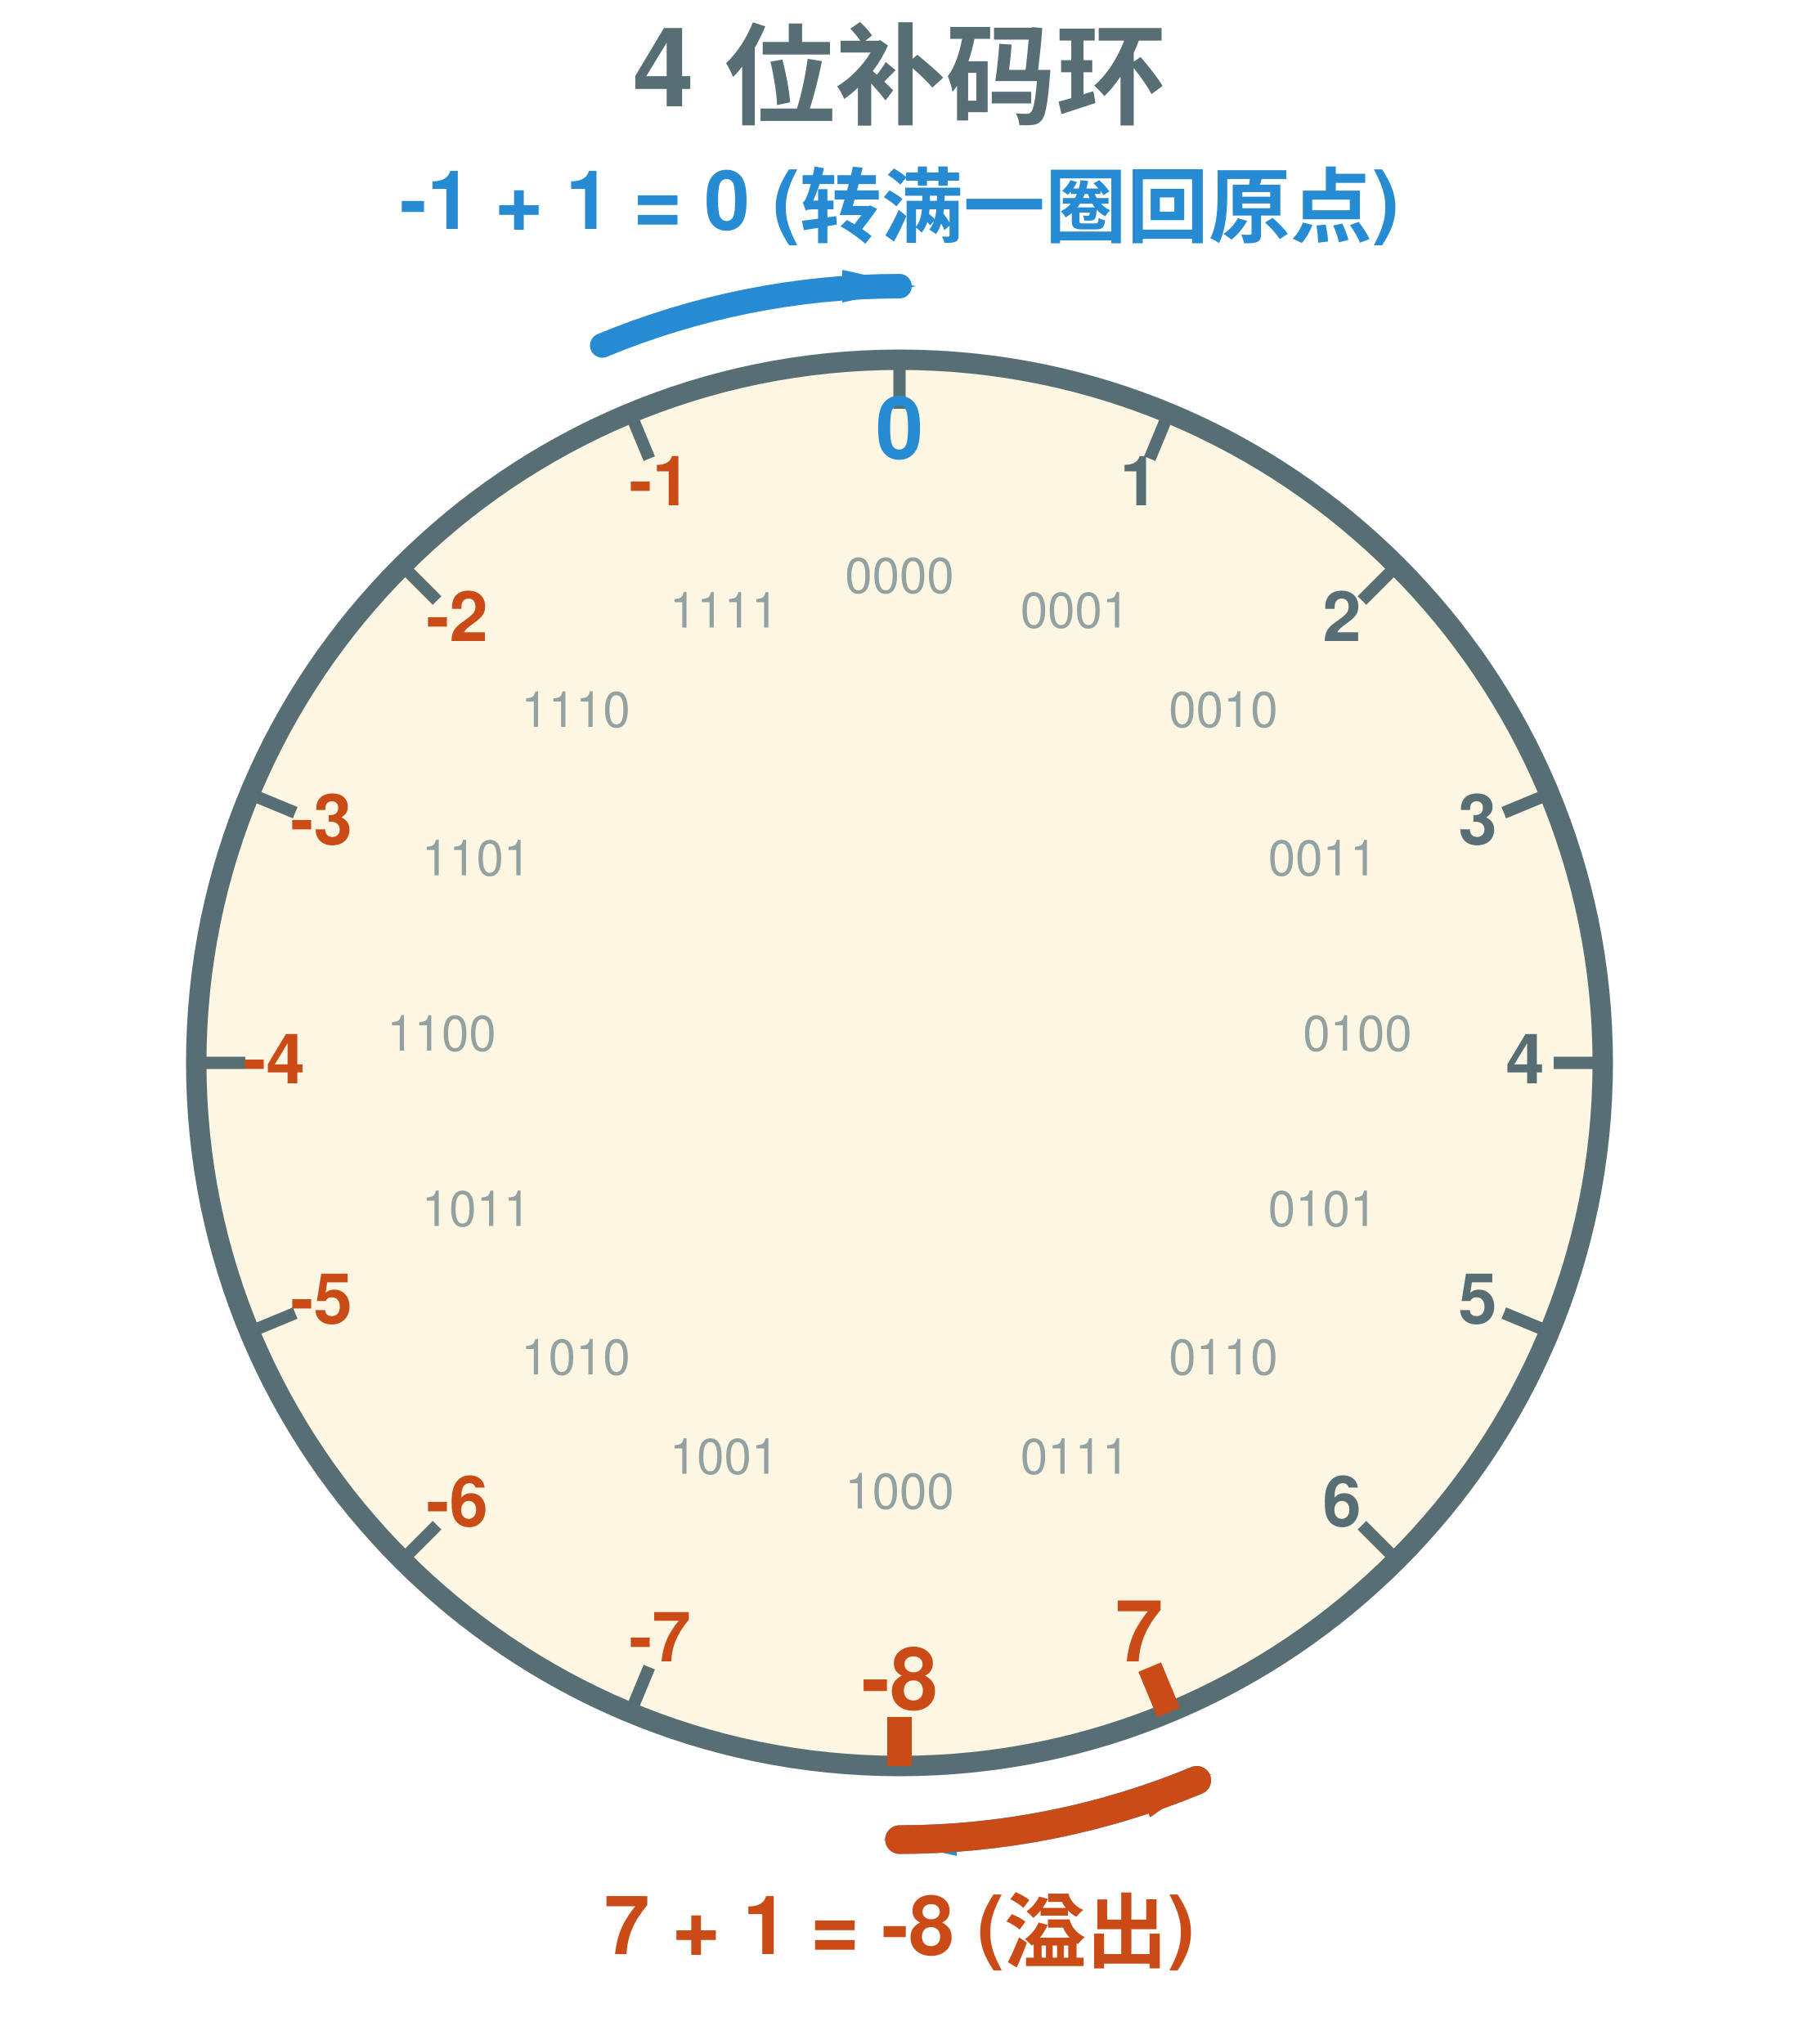
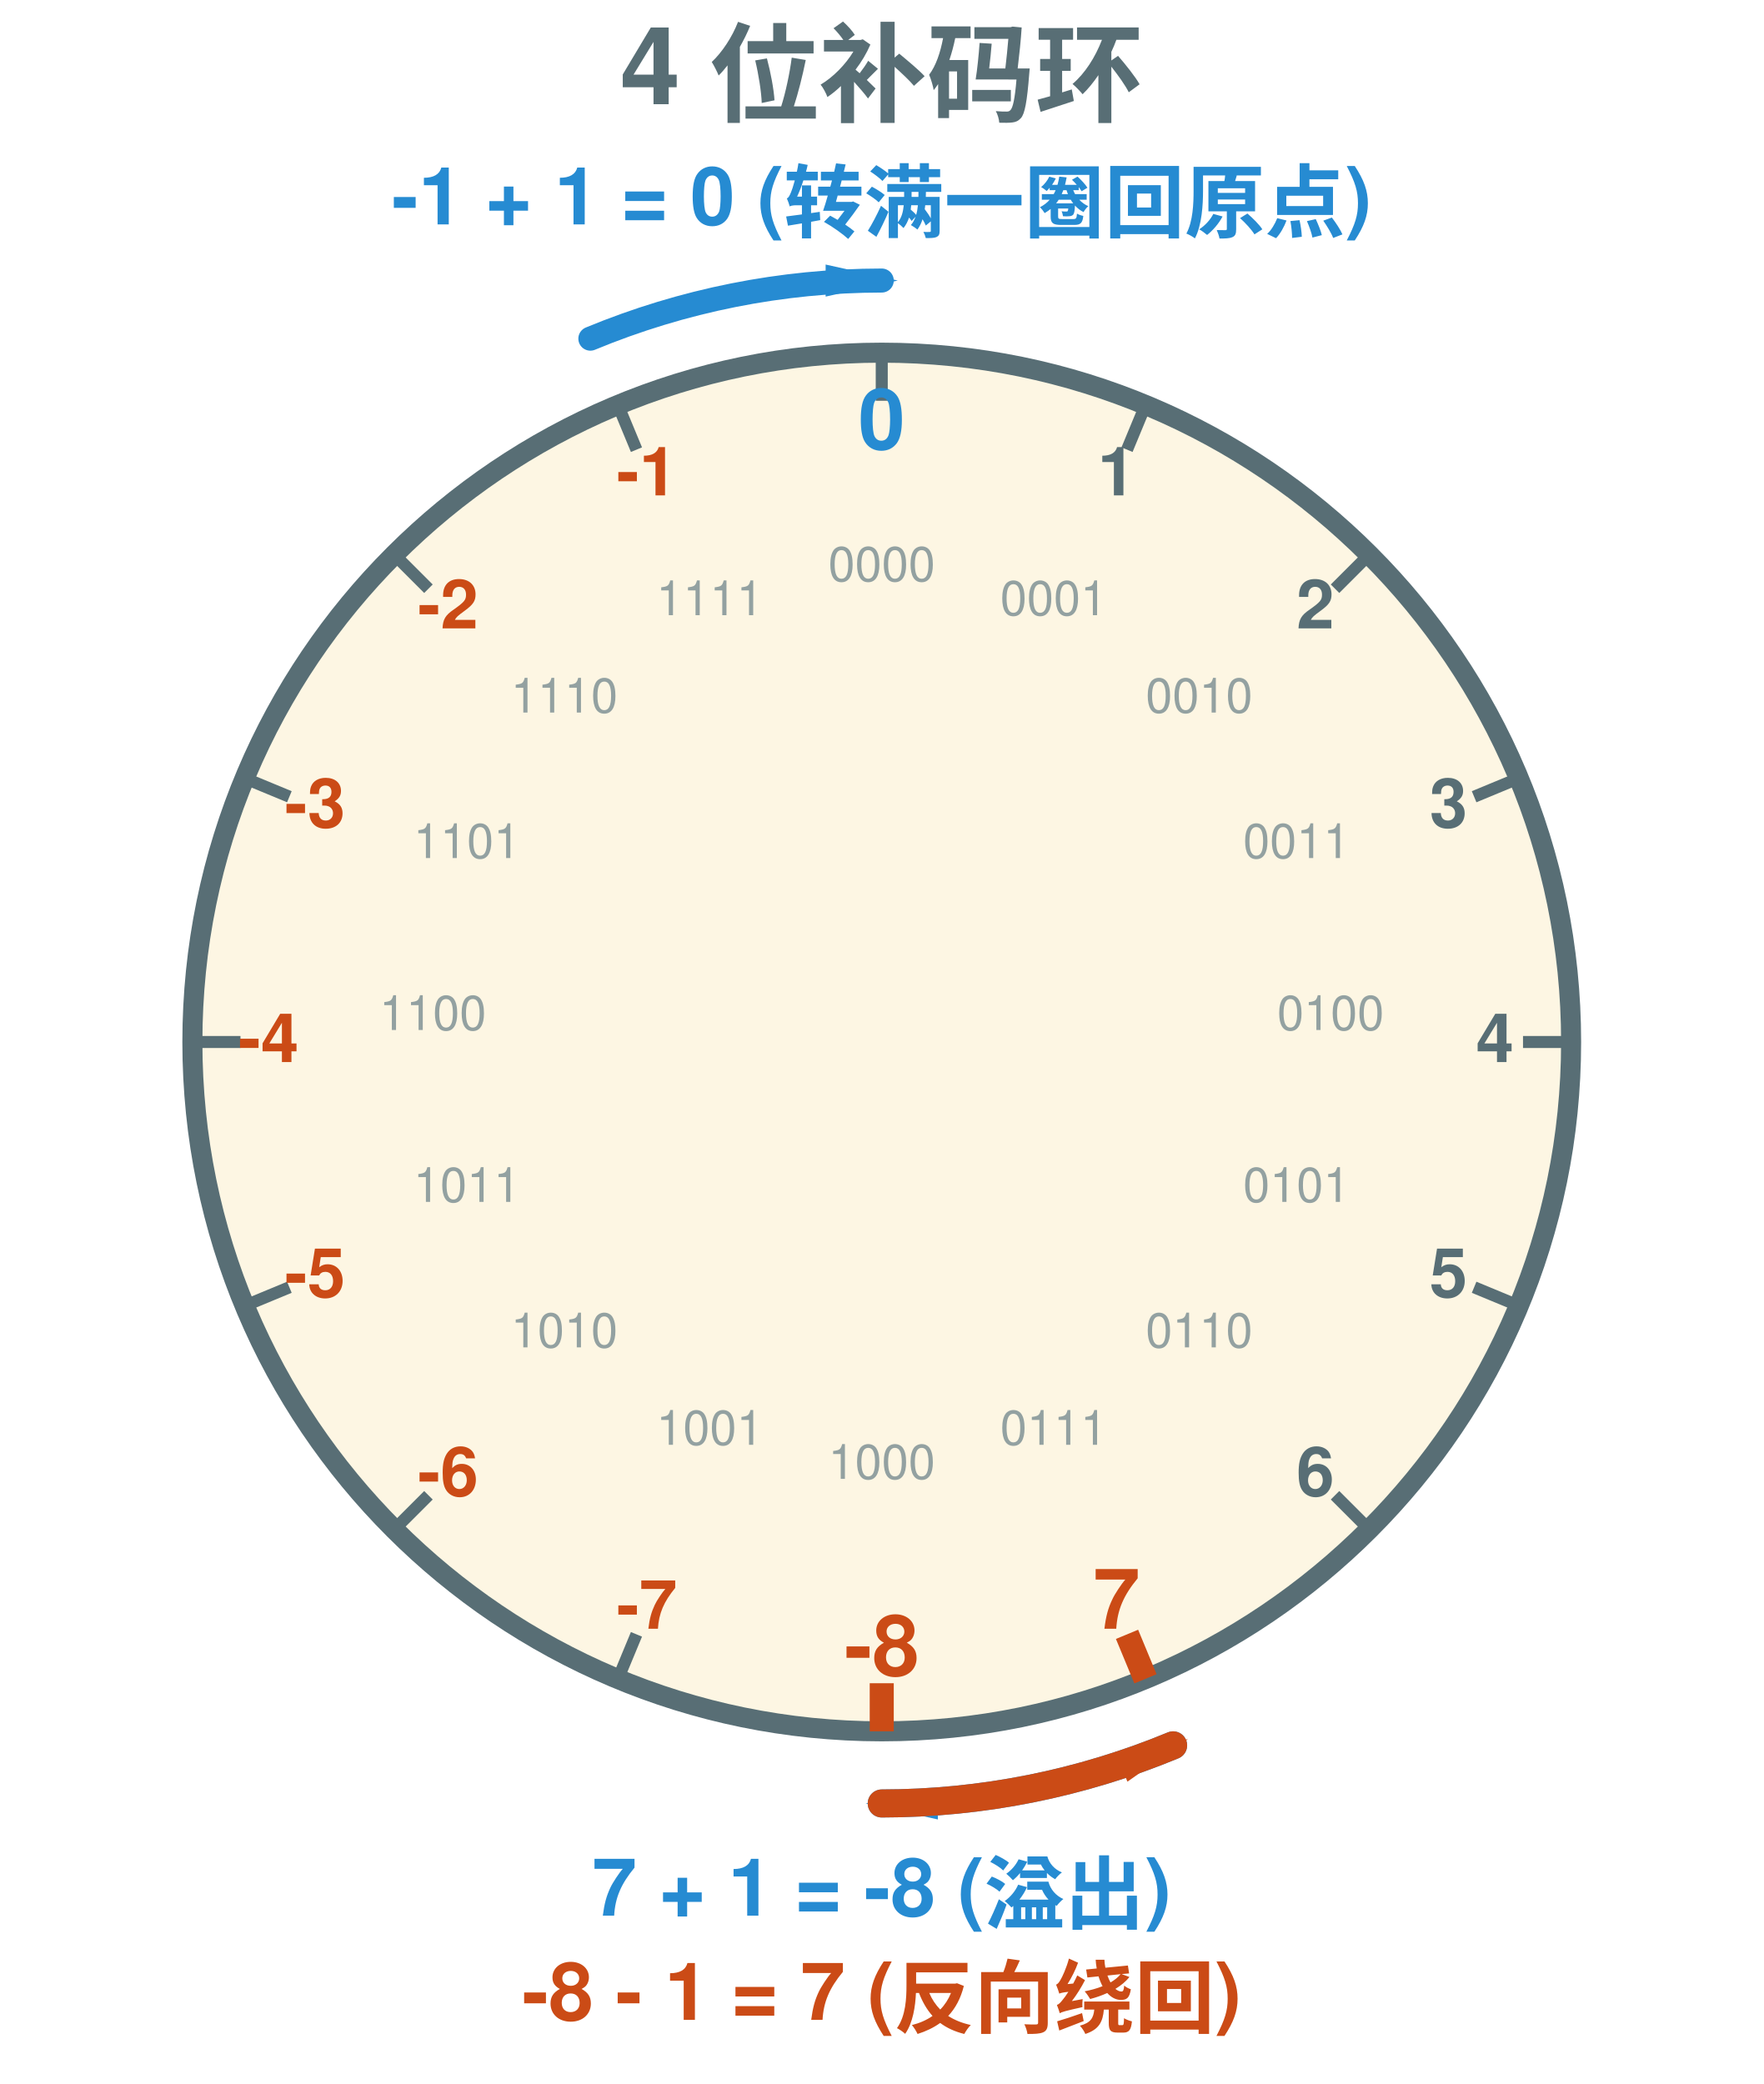
- <svg xmlns="http://www.w3.org/2000/svg" viewBox="0 0 440 500" font-family="Helvetica, Arial, sans-serif">
+ <svg xmlns="http://www.w3.org/2000/svg" viewBox="0 0 440 520" font-family="Helvetica, Arial, sans-serif">
  <text x="220" y="26" fill="#586e75" font-size="27" text-anchor="middle" font-weight="bold">4 位补码环</text>
  <text x="220" y="56" fill="#268bd2" font-size="20" text-anchor="middle" font-weight="bold">-1 + 1 = 0 (转满一圈回原点)</text>
  <circle cx="220" cy="260" r="172" fill="#fdf6e3" stroke="#586e75" stroke-width="5" />
  <g>
    <line x1="220.0" y1="100.0" x2="220.0" y2="88.0" stroke="#586e75" stroke-width="3" />
    <line x1="281.2" y1="112.2" x2="285.8" y2="101.1" stroke="#586e75" stroke-width="3" />
    <line x1="333.1" y1="146.9" x2="341.6" y2="138.4" stroke="#586e75" stroke-width="3" />
    <line x1="367.8" y1="198.8" x2="378.9" y2="194.2" stroke="#586e75" stroke-width="3" />
    <line x1="380.0" y1="260.0" x2="392.0" y2="260.0" stroke="#586e75" stroke-width="3" />
    <line x1="367.8" y1="321.2" x2="378.9" y2="325.8" stroke="#586e75" stroke-width="3" />
    <line x1="333.1" y1="373.1" x2="341.6" y2="381.6" stroke="#586e75" stroke-width="3" />
    <line x1="281.2" y1="407.8" x2="285.8" y2="418.9" stroke="#cb4b16" stroke-width="6" />
    <line x1="220.0" y1="420.0" x2="220.0" y2="432.0" stroke="#cb4b16" stroke-width="6" />
    <line x1="158.8" y1="407.8" x2="154.2" y2="418.9" stroke="#586e75" stroke-width="3" />
    <line x1="106.9" y1="373.1" x2="98.4" y2="381.6" stroke="#586e75" stroke-width="3" />
    <line x1="72.2" y1="321.2" x2="61.1" y2="325.8" stroke="#586e75" stroke-width="3" />
    <line x1="60.0" y1="260.0" x2="48.0" y2="260.0" stroke="#586e75" stroke-width="3" />
    <line x1="72.2" y1="198.8" x2="61.1" y2="194.2" stroke="#586e75" stroke-width="3" />
    <line x1="106.9" y1="146.9" x2="98.4" y2="138.4" stroke="#586e75" stroke-width="3" />
    <line x1="158.8" y1="112.2" x2="154.2" y2="101.1" stroke="#586e75" stroke-width="3" />
  </g>
  <g>
    <text x="220.0" y="112.0" fill="#268bd2" font-size="21" text-anchor="middle" font-weight="bold">0</text>
    <text x="278.6" y="123.6" fill="#586e75" font-size="17" text-anchor="middle" font-weight="bold">1</text>
    <text x="328.2" y="156.8" fill="#586e75" font-size="17" text-anchor="middle" font-weight="bold">2</text>
    <text x="361.4" y="206.4" fill="#586e75" font-size="17" text-anchor="middle" font-weight="bold">3</text>
    <text x="373.0" y="265.0" fill="#586e75" font-size="17" text-anchor="middle" font-weight="bold">4</text>
    <text x="361.4" y="323.6" fill="#586e75" font-size="17" text-anchor="middle" font-weight="bold">5</text>
    <text x="328.2" y="373.2" fill="#586e75" font-size="17" text-anchor="middle" font-weight="bold">6</text>
    <text x="278.6" y="406.4" fill="#cb4b16" font-size="21" text-anchor="middle" font-weight="bold">7</text>
    <text x="220.0" y="418.0" fill="#cb4b16" font-size="21" text-anchor="middle" font-weight="bold">-8</text>
    <text x="161.4" y="406.4" fill="#cb4b16" font-size="17" text-anchor="middle" font-weight="bold">-7</text>
    <text x="111.8" y="373.2" fill="#cb4b16" font-size="17" text-anchor="middle" font-weight="bold">-6</text>
    <text x="78.6" y="323.6" fill="#cb4b16" font-size="17" text-anchor="middle" font-weight="bold">-5</text>
    <text x="67.0" y="265.0" fill="#cb4b16" font-size="17" text-anchor="middle" font-weight="bold">-4</text>
    <text x="78.6" y="206.4" fill="#cb4b16" font-size="17" text-anchor="middle" font-weight="bold">-3</text>
    <text x="111.8" y="156.8" fill="#cb4b16" font-size="17" text-anchor="middle" font-weight="bold">-2</text>
    <text x="161.4" y="123.6" fill="#cb4b16" font-size="17" text-anchor="middle" font-weight="bold">-1</text>
  </g>
  <g>
    <text x="220.0" y="145.0" fill="#93a1a1" font-size="12" text-anchor="middle">0000</text>
    <text x="262.9" y="153.5" fill="#93a1a1" font-size="12" text-anchor="middle">0001</text>
    <text x="299.2" y="177.8" fill="#93a1a1" font-size="12" text-anchor="middle">0010</text>
    <text x="323.5" y="214.1" fill="#93a1a1" font-size="12" text-anchor="middle">0011</text>
    <text x="332.0" y="257.0" fill="#93a1a1" font-size="12" text-anchor="middle">0100</text>
    <text x="323.5" y="299.9" fill="#93a1a1" font-size="12" text-anchor="middle">0101</text>
    <text x="299.2" y="336.2" fill="#93a1a1" font-size="12" text-anchor="middle">0110</text>
    <text x="262.9" y="360.5" fill="#93a1a1" font-size="12" text-anchor="middle">0111</text>
    <text x="220.0" y="369.0" fill="#93a1a1" font-size="12" text-anchor="middle">1000</text>
    <text x="177.1" y="360.5" fill="#93a1a1" font-size="12" text-anchor="middle">1001</text>
    <text x="140.8" y="336.2" fill="#93a1a1" font-size="12" text-anchor="middle">1010</text>
    <text x="116.5" y="299.9" fill="#93a1a1" font-size="12" text-anchor="middle">1011</text>
    <text x="108.0" y="257.0" fill="#93a1a1" font-size="12" text-anchor="middle">1100</text>
    <text x="116.5" y="214.1" fill="#93a1a1" font-size="12" text-anchor="middle">1101</text>
    <text x="140.8" y="177.8" fill="#93a1a1" font-size="12" text-anchor="middle">1110</text>
    <text x="177.1" y="153.5" fill="#93a1a1" font-size="12" text-anchor="middle">1111</text>
  </g>
  <defs>
    <marker id="arrB" markerWidth="18" markerHeight="18" refX="14" refY="4" orient="auto" markerUnits="userSpaceOnUse">
      <path d="M 0 0 L 18 4 L 0 8 Z" fill="#268bd2" />
    </marker>
    <marker id="arrR" markerWidth="18" markerHeight="18" refX="14" refY="4" orient="auto" markerUnits="userSpaceOnUse">
      <path d="M 0 0 L 18 4 L 0 8 Z" fill="#cb4b16" />
    </marker>
  </defs>
  <path d="M 147.3 84.5 A 190 190 0 0 1 220.0 70.0" fill="none" stroke="#268bd2" stroke-width="6" stroke-linecap="round" marker-end="url(#arrB)" />
  <path d="M 292.7 435.5 A 190 190 0 0 1 220.0 450.0" fill="none" stroke="#268bd2" stroke-width="7" stroke-linecap="round" marker-end="url(#arrB)" />
  <path d="M 220.0 450.0 A 190 190 0 0 0 292.7 435.5" fill="none" stroke="#cb4b16" stroke-width="7" stroke-linecap="round" marker-end="url(#arrR)" />
-   <text x="220" y="478" fill="#cb4b16" font-size="20" text-anchor="middle" font-weight="bold">7 + 1 = -8 (溢出)</text>
+   <text x="220" y="478" fill="#268bd2" font-size="20" text-anchor="middle" font-weight="bold">7 + 1 = -8 (溢出)</text>
+   <text x="220" y="504" fill="#cb4b16" font-size="20" text-anchor="middle" font-weight="bold">-8 - 1 = 7 (反向绕回)</text>
</svg>
